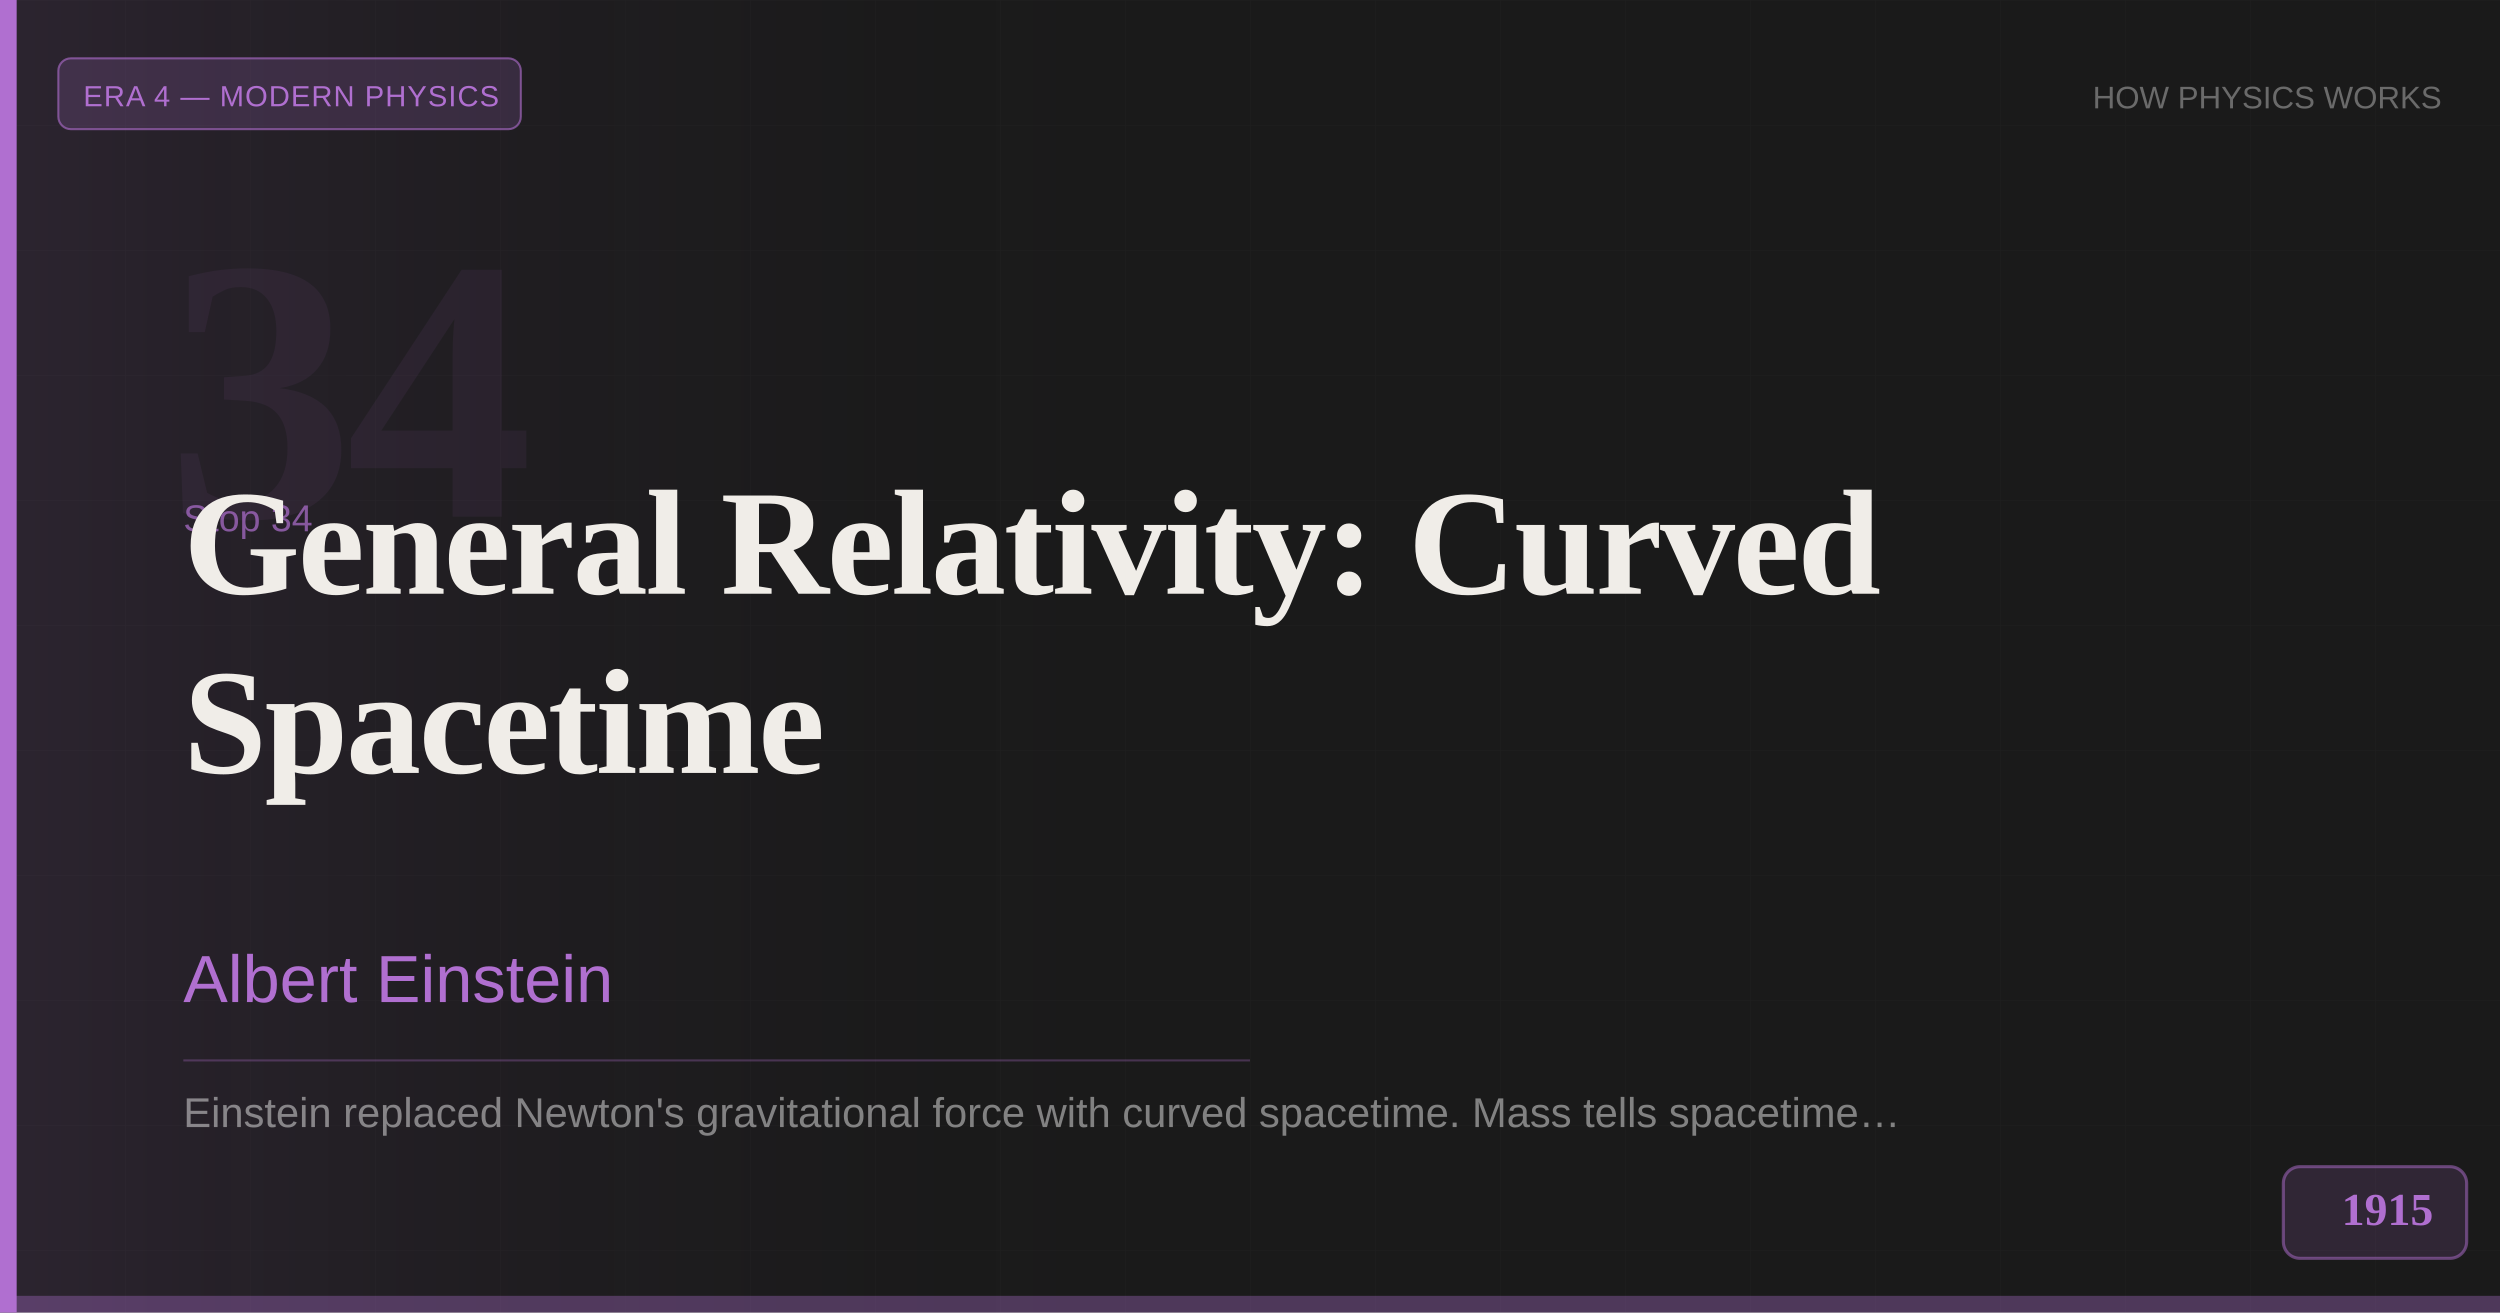
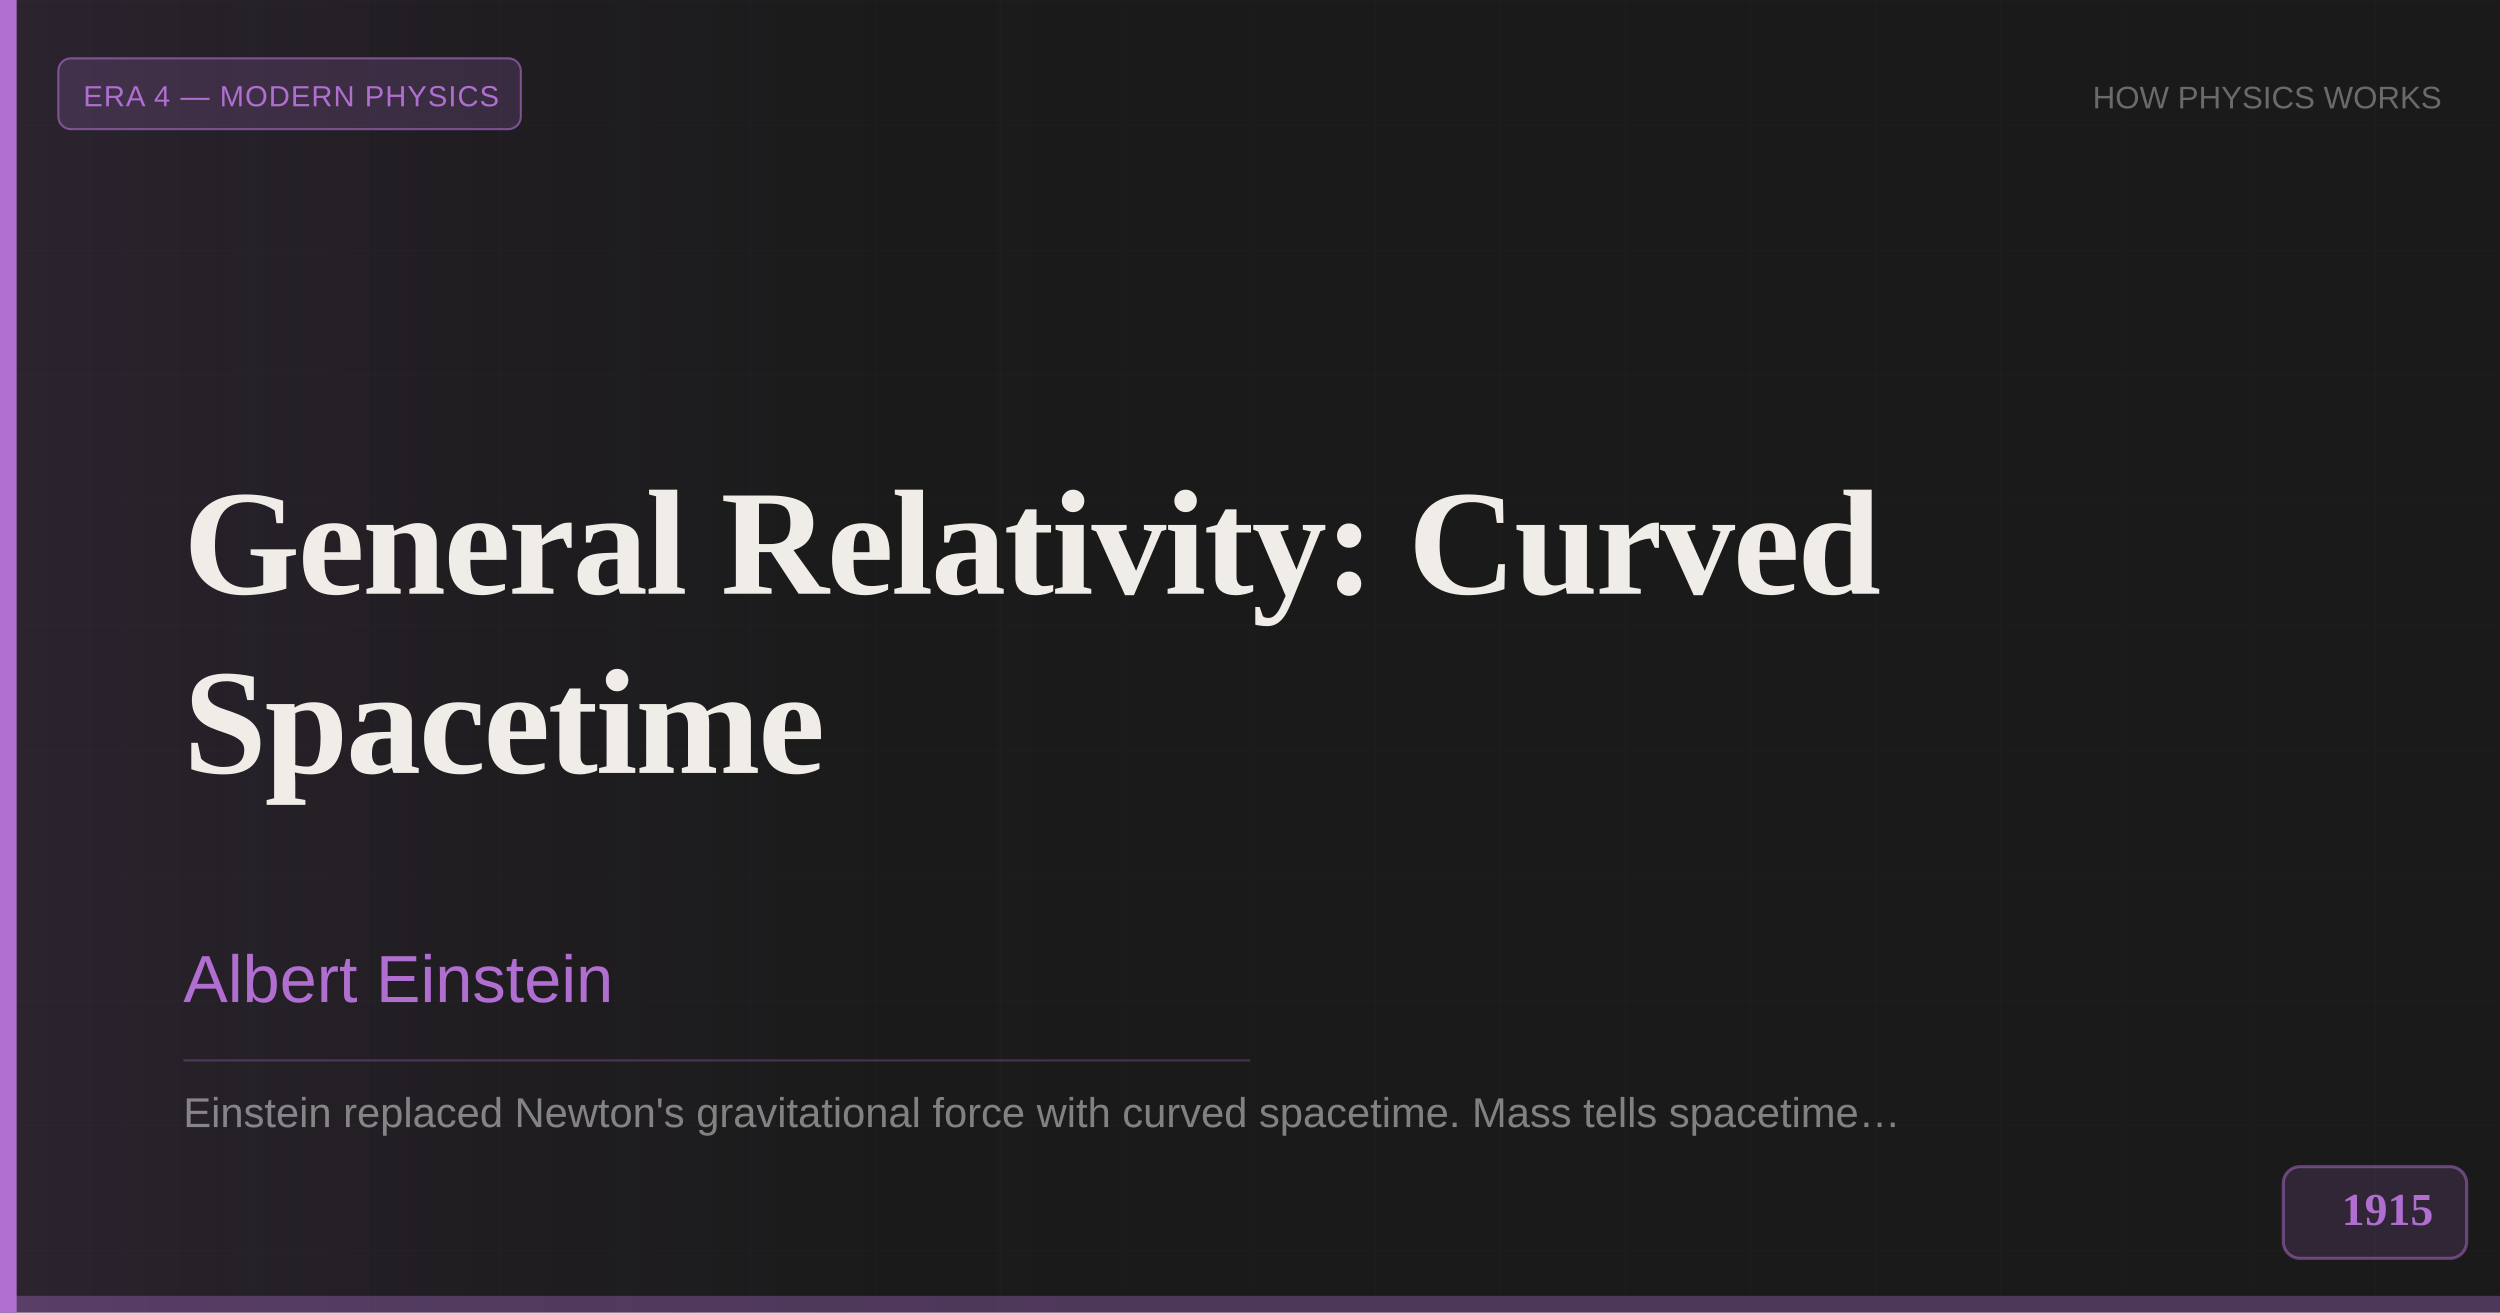
<svg xmlns="http://www.w3.org/2000/svg" width="1200" height="630" viewBox="0 0 1200 630">
  <rect width="1200" height="630" fill="#1a1a1a" />
  <defs>
    <pattern id="grid" width="60" height="60" patternUnits="userSpaceOnUse">
      <path d="M 60 0 L 0 0 0 60" fill="none" stroke="#ffffff" stroke-width="0.3" opacity="0.04" />
    </pattern>
    <linearGradient id="bgGrad" x1="0" y1="0" x2="1" y2="0">
      <stop offset="0%" stop-color="#b06fd0" stop-opacity="0.12" />
      <stop offset="100%" stop-color="#1a1a1a" stop-opacity="0" />
    </linearGradient>
  </defs>
  <rect width="1200" height="630" fill="url(#grid)" />
  <rect width="560" height="630" fill="url(#bgGrad)" />
  <rect x="0" y="0" width="8" height="630" fill="#b06fd0" />
  <rect x="28" y="28" width="222" height="34" rx="6" fill="#b06fd0" fill-opacity="0.18" />
  <rect x="28" y="28" width="222" height="34" rx="6" fill="none" stroke="#b06fd0" stroke-width="1" stroke-opacity="0.6" />
  <text x="40" y="51" font-family="'DM Sans', Arial, sans-serif" font-size="14" font-weight="500" fill="#b06fd0" letter-spacing="0.5">ERA 4 — MODERN PHYSICS</text>
  <text x="1172" y="52" text-anchor="end" font-family="'DM Sans', Arial, sans-serif" font-size="15" font-weight="400" fill="#ffffff" fill-opacity="0.35">HOW PHYSICS WORKS</text>
-   <text x="80" y="248" font-family="Georgia, 'Times New Roman', serif" font-size="180" font-weight="700" fill="#b06fd0" fill-opacity="0.07" letter-spacing="-4">34</text>
-   <text x="88" y="255" font-family="'DM Sans', Arial, sans-serif" font-size="18" font-weight="400" fill="#b06fd0" fill-opacity="0.7">Stop 34</text>
  <text x="88" y="285" font-family="Georgia, 'Times New Roman', serif" font-size="72" font-weight="600" fill="#f0ede8" letter-spacing="-1">General Relativity: Curved</text>
  <text x="88" y="371" font-family="Georgia, 'Times New Roman', serif" font-size="72" font-weight="600" fill="#f0ede8" letter-spacing="-1">Spacetime</text>
  <text x="88" y="481" font-family="'DM Sans', Arial, sans-serif" font-size="32" font-weight="400" fill="#b06fd0">Albert Einstein</text>
  <line x1="88" y1="509" x2="600" y2="509" stroke="#b06fd0" stroke-width="1" stroke-opacity="0.3" />
  <text x="88" y="541" font-family="'DM Sans', Arial, sans-serif" font-size="20" font-weight="300" fill="#ffffff" fill-opacity="0.45">Einstein replaced Newton's gravitational force with curved spacetime. Mass tells spacetime…</text>
  <rect x="1096" y="560" width="88" height="44" rx="8" fill="#b06fd0" fill-opacity="0.15" />
  <rect x="1096" y="560" width="88" height="44" rx="8" fill="none" stroke="#b06fd0" stroke-width="1.5" stroke-opacity="0.5" />
  <text x="1168" y="588" text-anchor="end" font-family="Georgia, 'Times New Roman', serif" font-size="22" font-weight="600" fill="#b06fd0">1915</text>
  <rect x="0" y="622" width="1200" height="8" fill="#b06fd0" fill-opacity="0.35" />
</svg>
